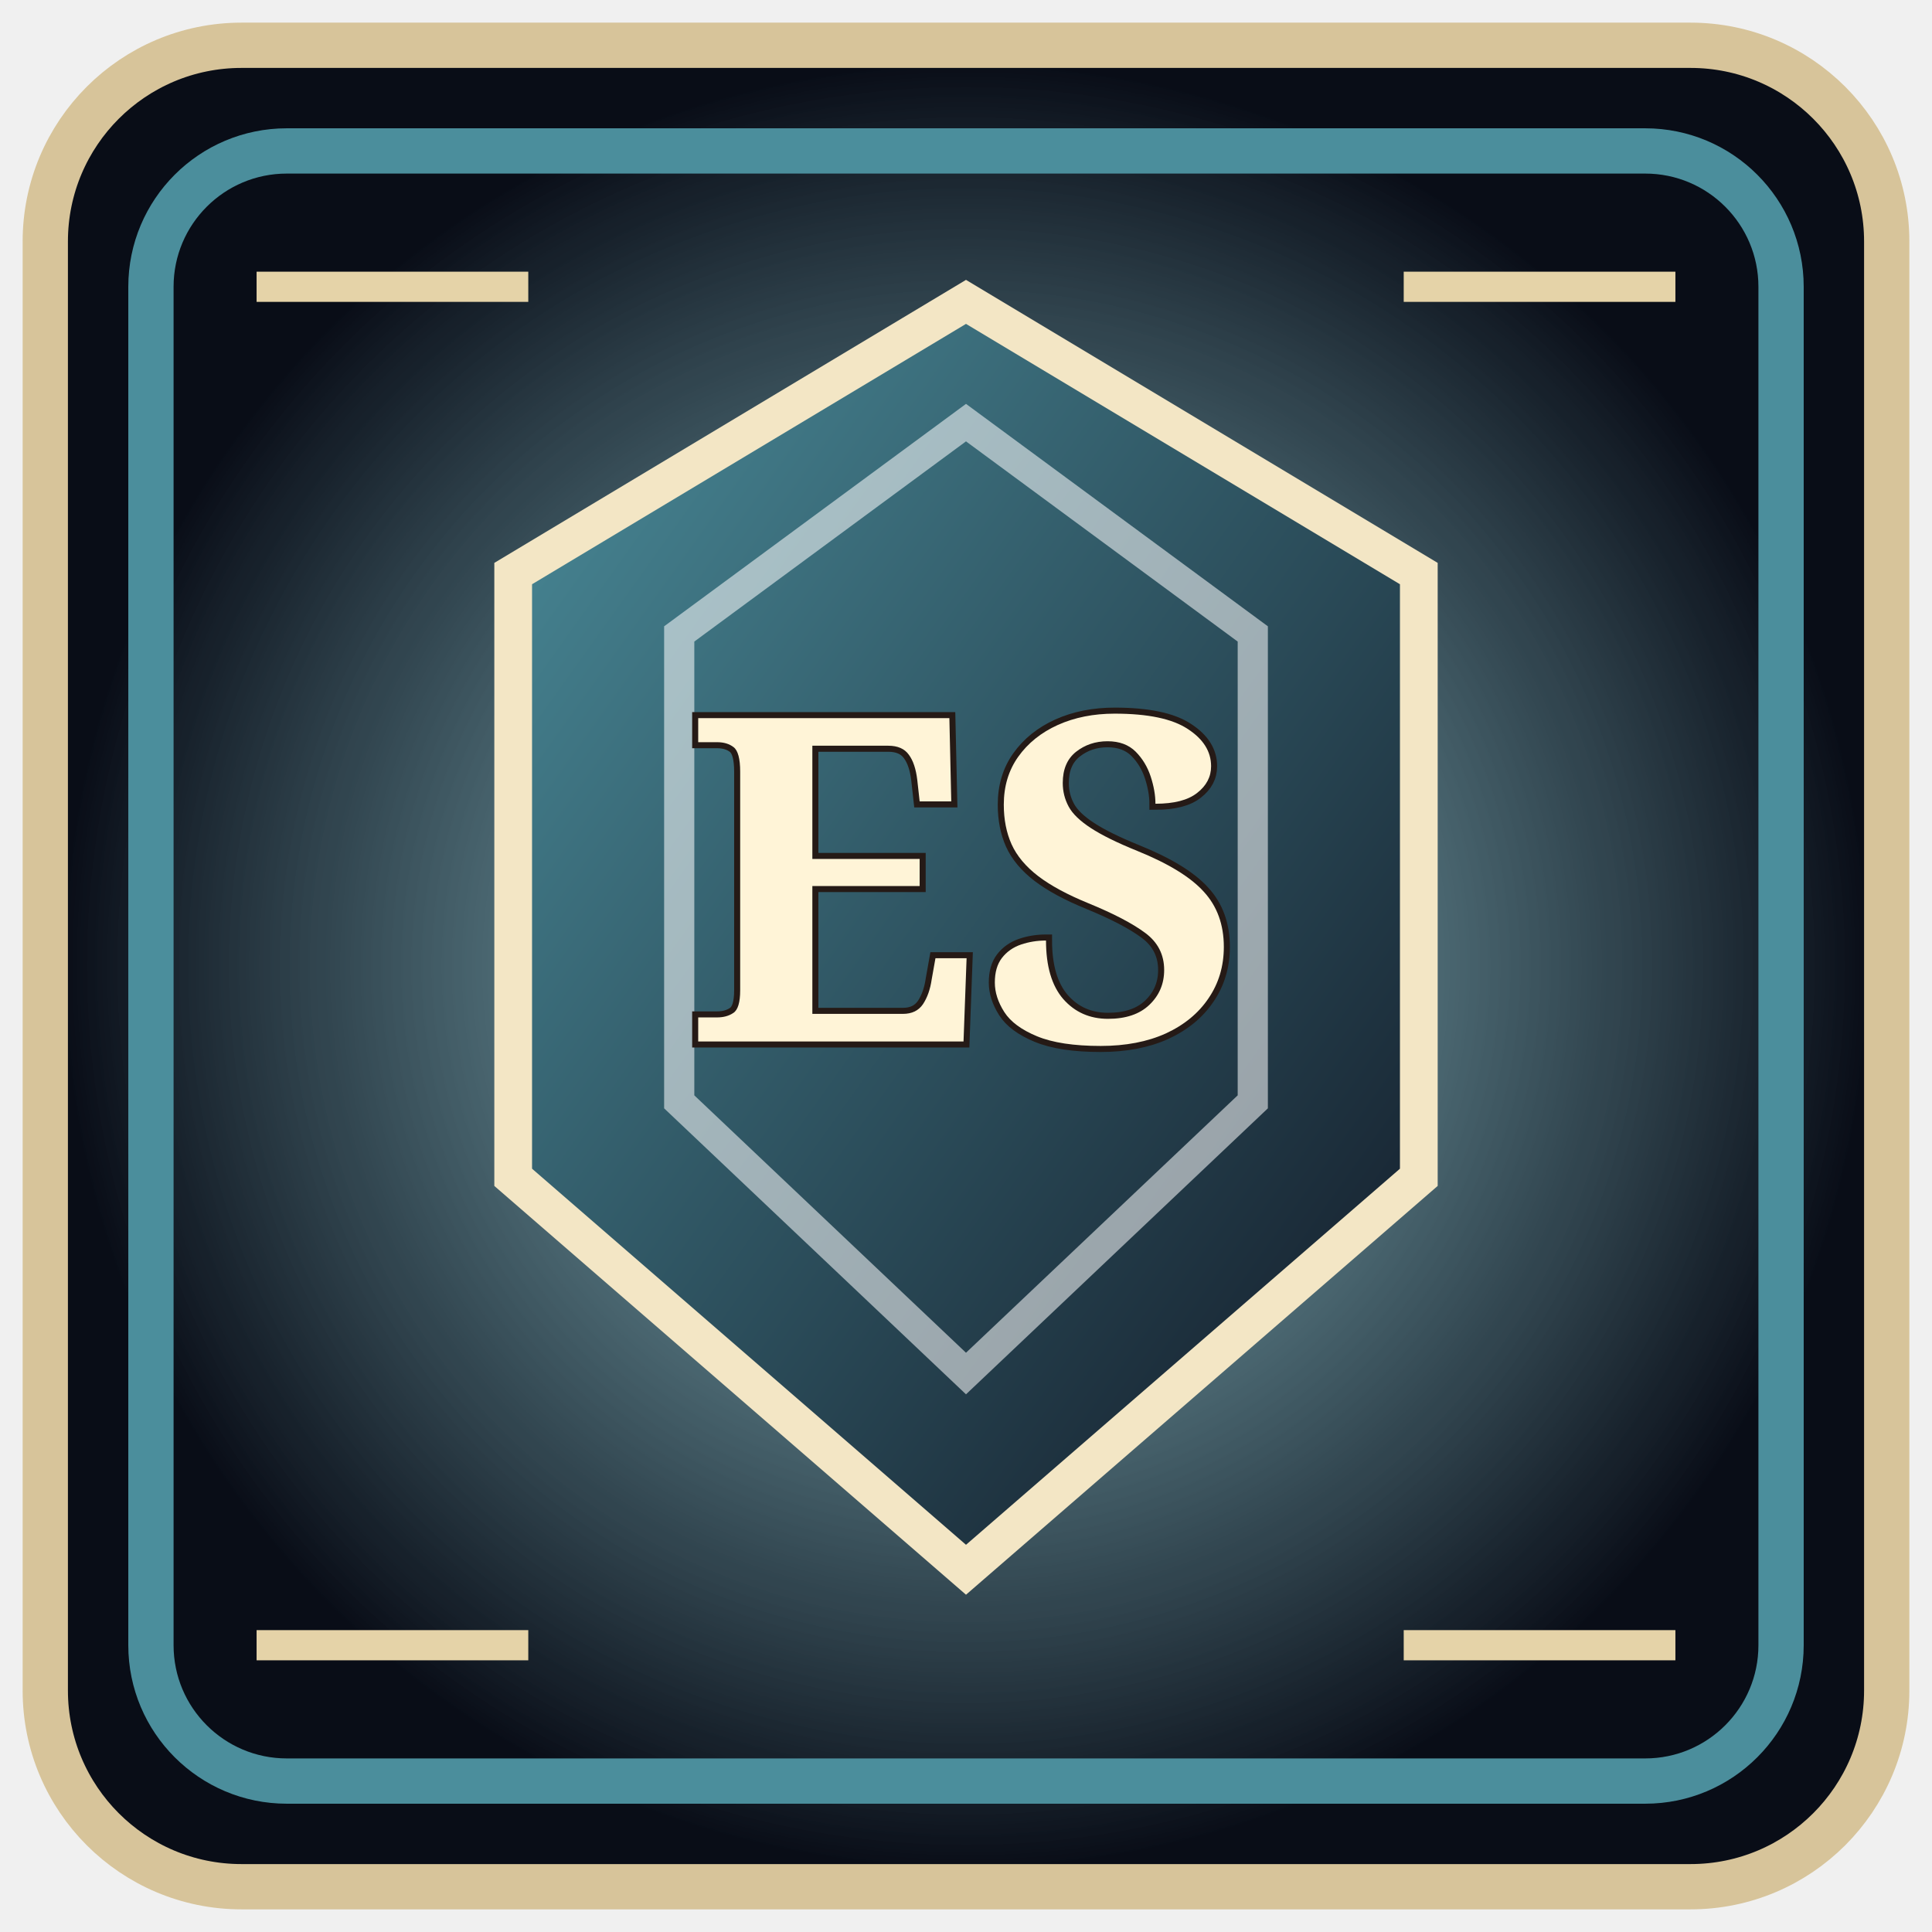
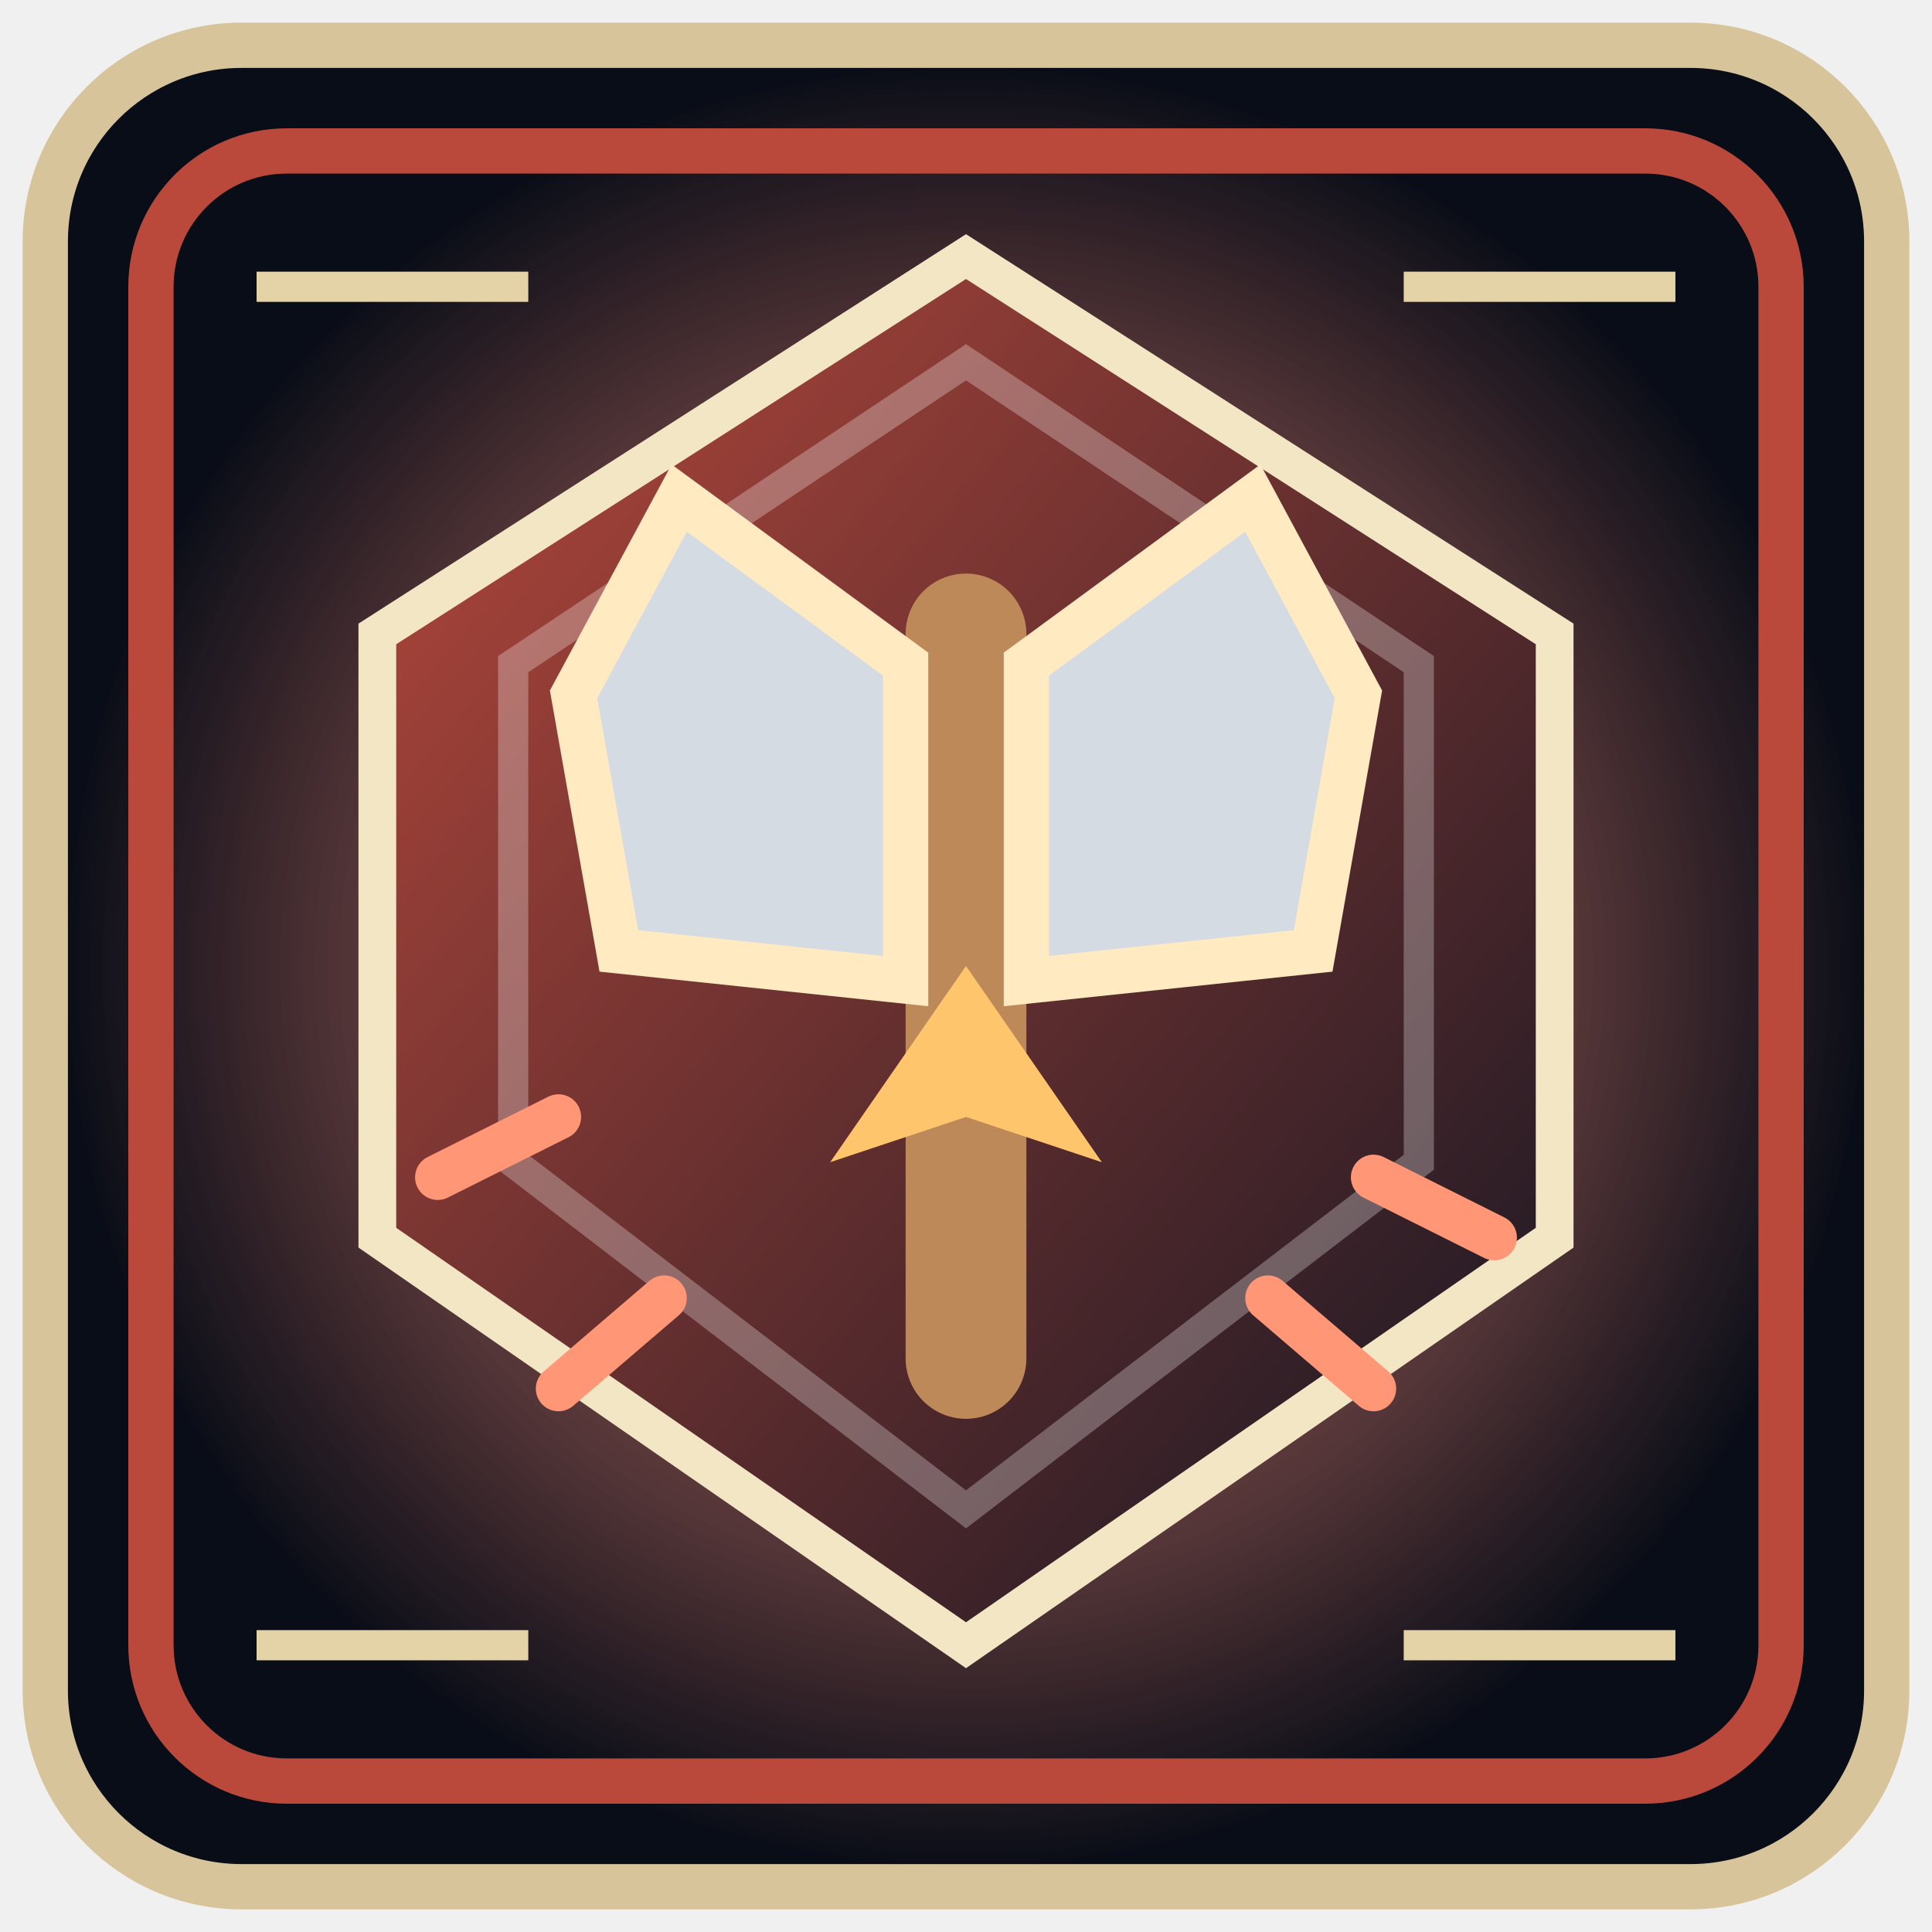
<svg xmlns="http://www.w3.org/2000/svg" width="128" height="128" viewBox="0 0 128 128">
  <defs>
-     <linearGradient id="g" x1="0" y1="0" x2="1" y2="1">
-       <stop stop-color="#4b8e9c" />
+     <linearGradient id="bg" x1="0" y1="0" x2="1" y2="1">
+       <stop stop-color="#ba493c" />
      <stop offset="1" stop-color="#101522" />
    </linearGradient>
-     <radialGradient id="r">
-       <stop stop-color="#4b8e9c" stop-opacity=".65" />
+     <radialGradient id="glow">
+       <stop stop-color="#ba493c" stop-opacity=".7" />
      <stop offset="1" stop-color="#090d17" />
    </radialGradient>
  </defs>
-   <rect x="3" y="3" width="122" height="122" rx="13" fill="url(#r)" stroke="#d7c49a" stroke-width="3" />
-   <rect x="10" y="10" width="108" height="108" rx="9" fill="none" stroke="#4b8e9c" stroke-width="3" />
-   <path d="M64 20 94 38 94 78 64 104 34 78 34 38Z" fill="url(#g)" stroke="#f3e6c5" stroke-width="2.5" />
-   <path d="M64 28 83 42 83 73 64 91 45 73 45 42Z" fill="none" stroke="#fff" stroke-opacity=".55" stroke-width="2" />
-   <text x="64" y="69" text-anchor="middle" font-family="serif" font-size="30" font-weight="bold" fill="#fff4d7" stroke="#251a16" stroke-width=".8" paint-order="stroke">ES</text>
+   <rect x="3" y="3" width="122" height="122" rx="13" fill="url(#glow)" stroke="#d7c49a" stroke-width="3" />
+   <rect x="10" y="10" width="108" height="108" rx="9" fill="none" stroke="#ba493c" stroke-width="3" />
+   <path d="M64 17 103 42 103 82 64 109 25 82 25 42Z" fill="url(#bg)" stroke="#f3e6c5" stroke-width="2.5" />
+   <path d="M64 24 94 44 94 77 64 100 34 77 34 44Z" fill="none" stroke="#fff" stroke-opacity=".28" stroke-width="2" />
+   <path d="M64 42v48" stroke="#be8959" stroke-width="8" stroke-linecap="round" />
+   <path d="M45 33 38 46l3 17 19 2V44Z M83 33l7 13-3 17-19 2V44Z" fill="#d5dbe3" stroke="#ffeac2" stroke-width="3" />
+   <path d="m64 64-9 13 9-3 9 3Z" fill="#ffc56d" />
+   <path d="M29 78l8-4m54 4 8 4M37 92l7-6m40 0 7 6" stroke="#ff9676" stroke-width="3" stroke-linecap="round" />
  <path d="M17 19h18M93 109h18M17 109h18M93 19h18" stroke="#e5d3a8" stroke-width="2" />
</svg>
